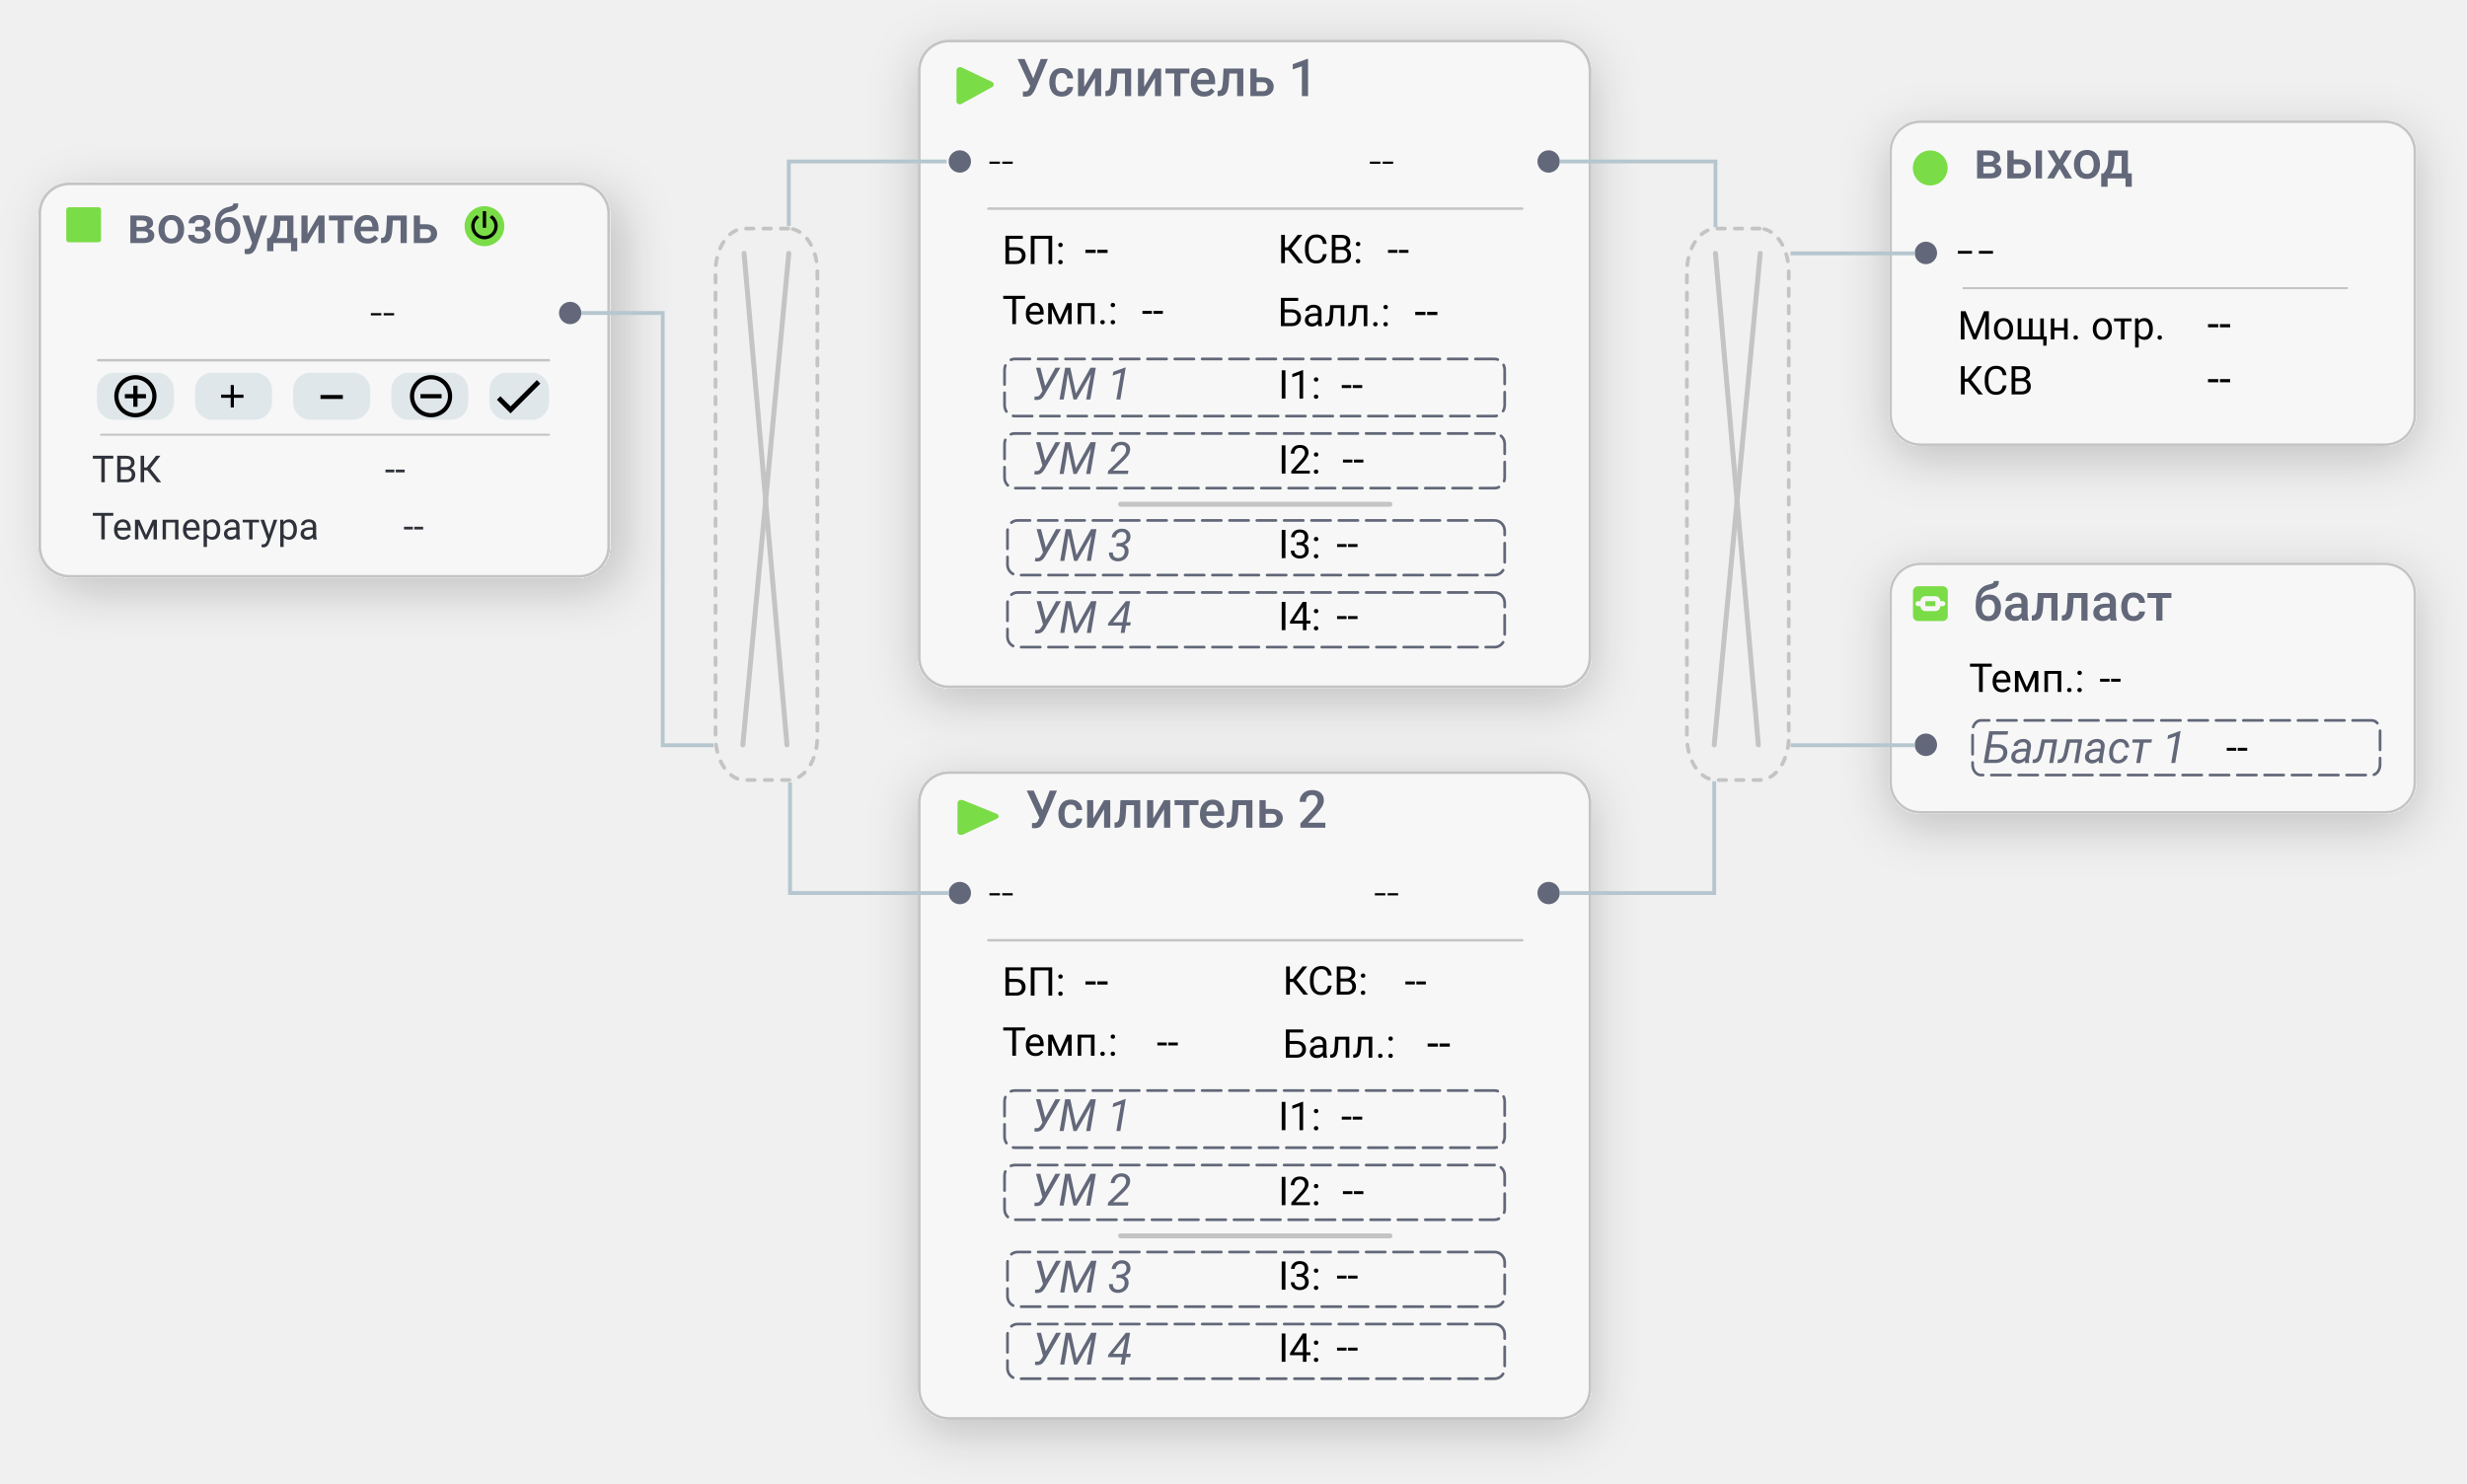
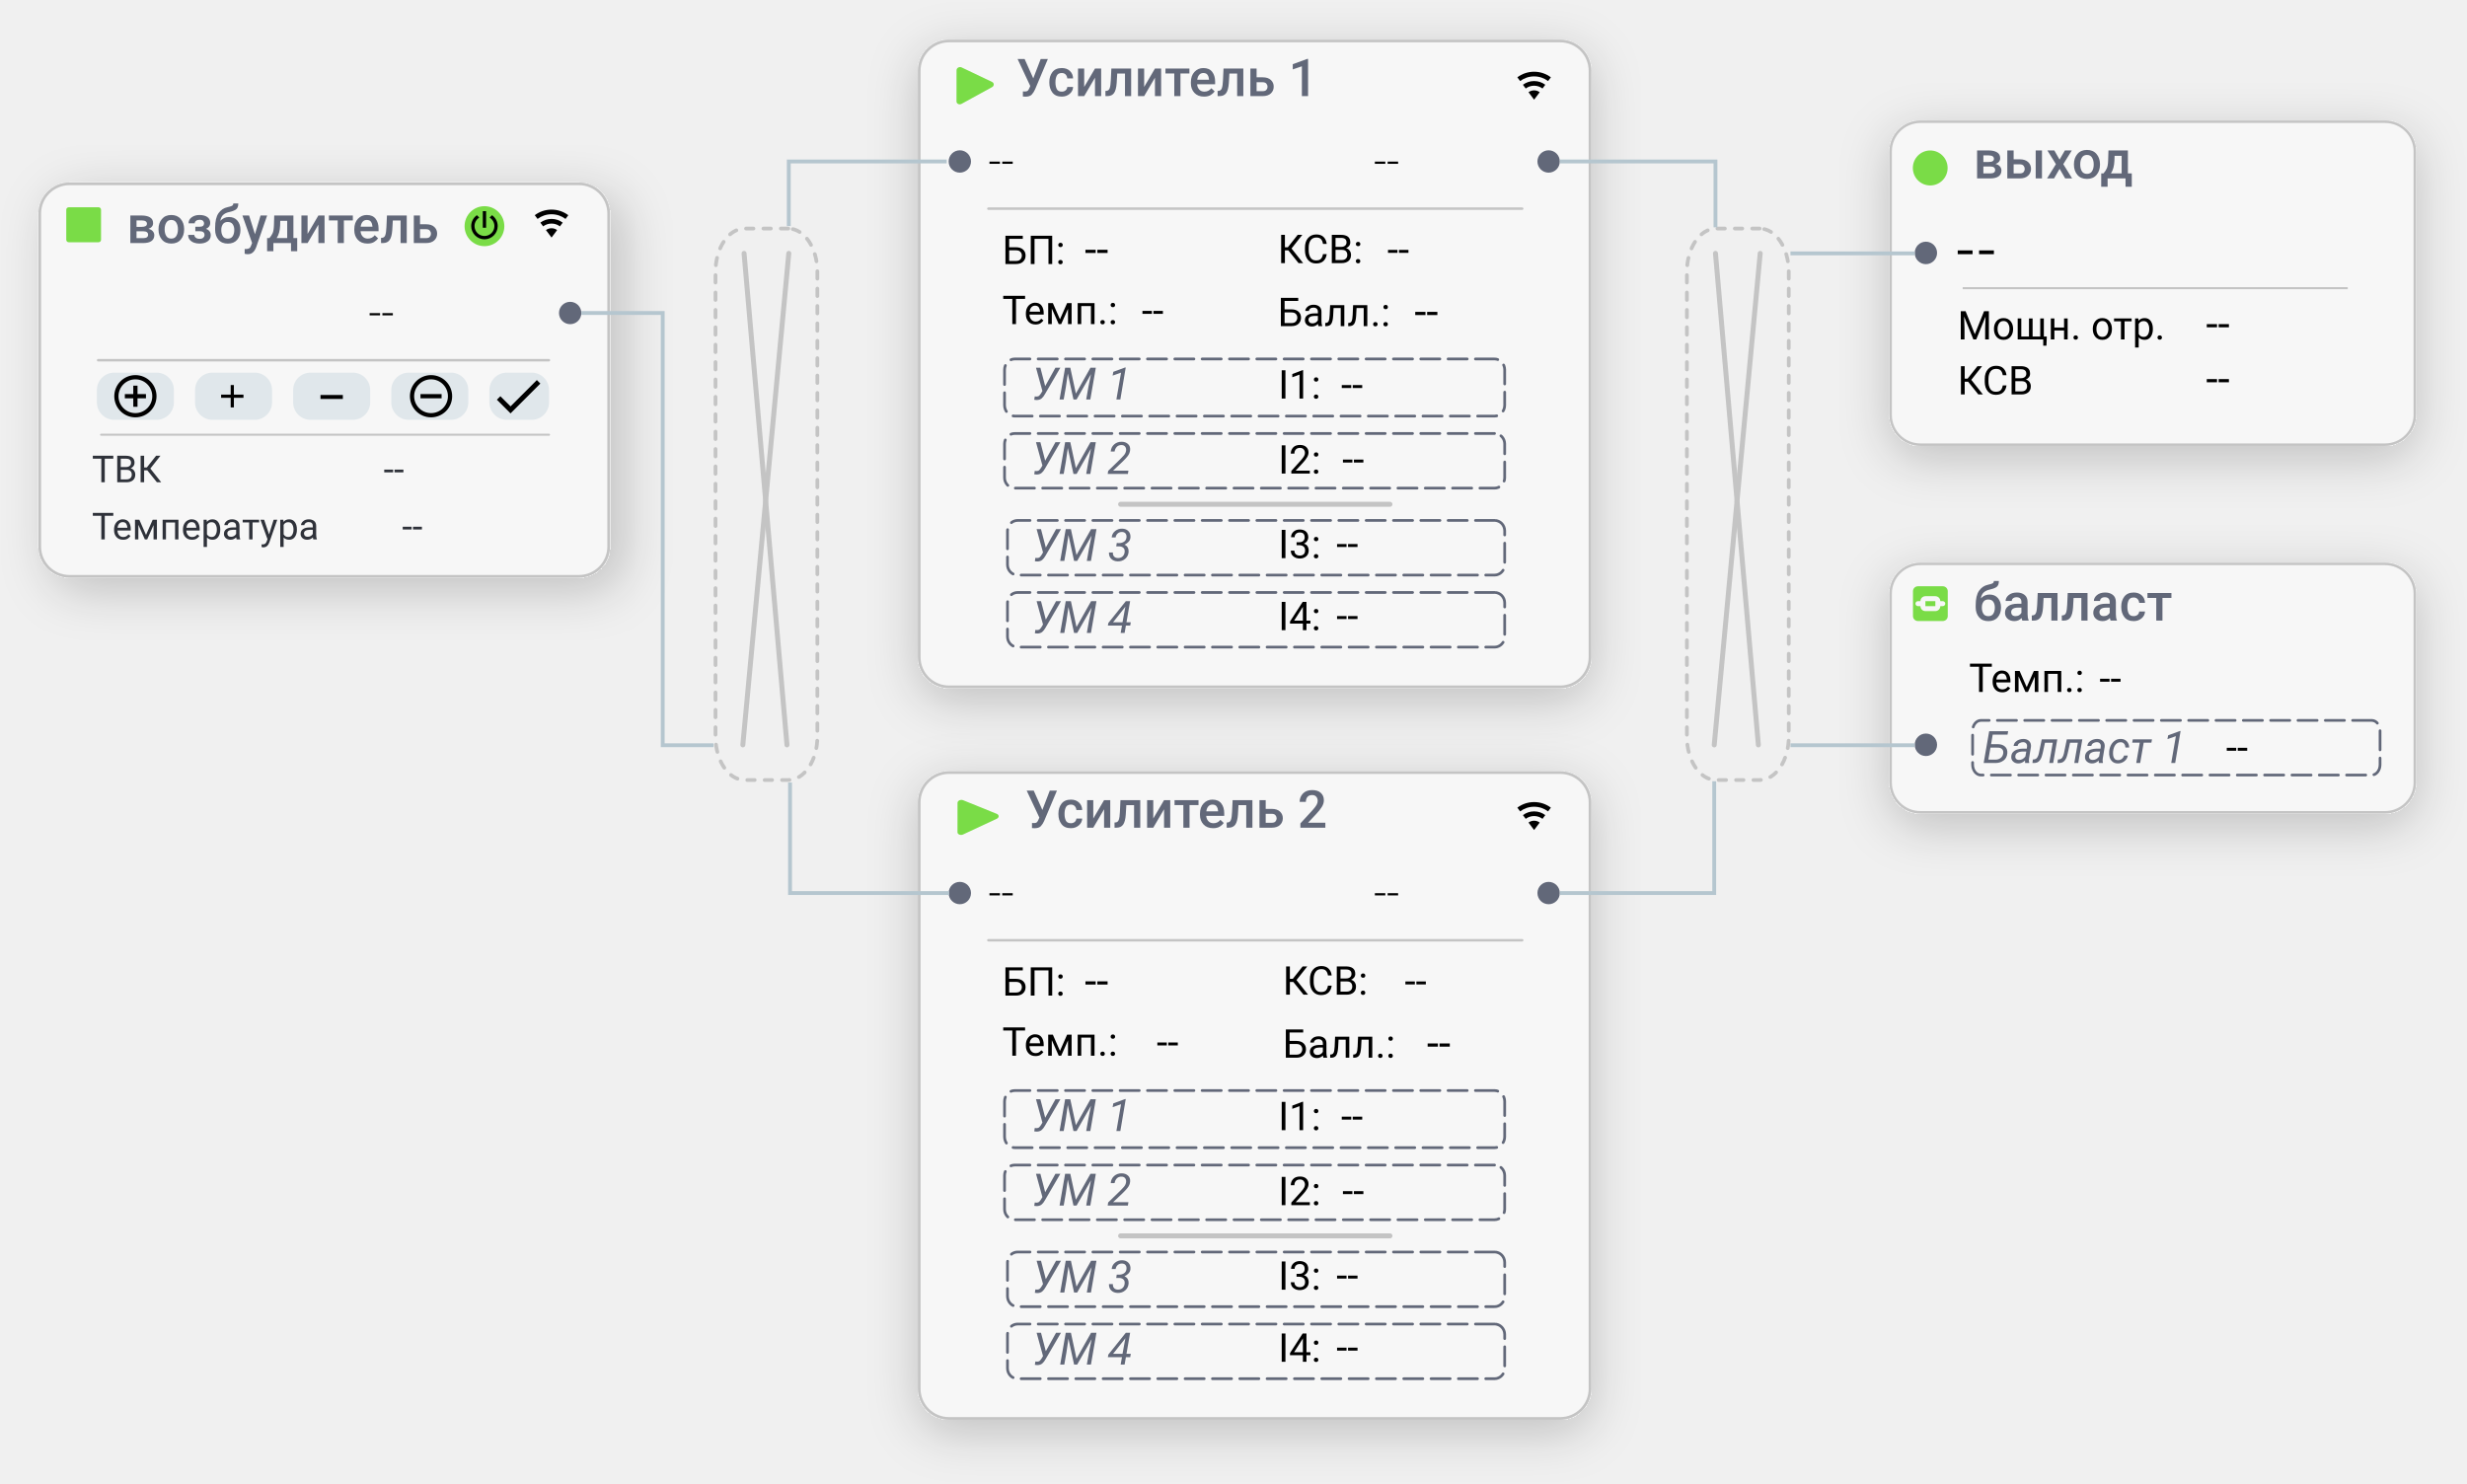
<svg xmlns="http://www.w3.org/2000/svg" xmlns:xlink="http://www.w3.org/1999/xlink" id="svg74" fill="none" version="1.1" viewBox="0 0 993 597">
  <defs>
    <path id="rect18" fill="#fff" fill-opacity=".01" d="M0 0H246.32V23H0z" />
  </defs>
  <g id="block_control_st_1000">
    <g id="layer_1">
      <g id="exiter">
        <g id="Rectangle 12" filter="url(#filter0_d_214_293)">
          <rect id="rect1" width="229" height="158" x="16" y="74" fill="#F7F7F7" rx="12" />
          <rect id="rect2" width="229" height="158" x="16" y="74" stroke="#C4C4C4" stroke-width="1.08" rx="12" />
        </g>
        <g id="Frame 9">
          <g id="Frame 16">
            <text xml:space="preserve" id="exiter_channel_num_label" fill="#2F323A" font-family="Roboto" font-size="15" letter-spacing="0em" style="white-space:pre">
              <tspan id="tspan2" x="37" y="194.13">ТВК</tspan>
            </text>
-             <g id="exiter_channel_num_val_wrap_text">
-               <text xml:space="preserve" id="exiter_channel_num_value" x="16.22" y="0" fill="#2f323a" font-family="Roboto" font-size="15" letter-spacing="0em" style="text-align:end;white-space:pre" text-anchor="end">
-                 <tspan id="tspan3" x="218.98" y="194.13" style="text-align:end" text-anchor="end">--</tspan>
+             <g id="exiter_channel_num_val_wrap_number">
+               <text xml:space="preserve" id="exiter_channel_num_value" x="15.72" y="0" fill="#2f323a" font-family="Roboto" font-size="15" letter-spacing="0em" style="text-align:end;white-space:pre" text-anchor="end">
+                 <tspan id="tspan3" x="218.48" y="194.13" style="text-align:end" text-anchor="end">--</tspan>
              </text>
            </g>
          </g>
          <g id="Frame 14" font-family="Roboto" font-size="15" letter-spacing="0em">
            <text xml:space="preserve" id="exiter_temp_label" fill="#2F323A" style="white-space:pre">
              <tspan id="tspan4" x="37" y="217.13">Температура</tspan>
            </text>
-             <text xml:space="preserve" id="exiter_temp_value" x="16.22" y="0" fill="#2f323a" style="text-align:end;white-space:pre" text-anchor="end">
-               <tspan id="tspan5" x="218.98" y="217.13" style="text-align:end" text-anchor="end">--</tspan>
+             <text xml:space="preserve" id="exiter_temp_value" x="15.72" y="0" fill="#2f323a" style="text-align:end;white-space:pre" text-anchor="end">
+               <tspan id="tspan5" x="218.48" y="217.13" style="text-align:end" text-anchor="end">--</tspan>
            </text>
          </g>
        </g>
        <g id="Frame 34">
          <g id="Frame 12">
            <path id="rect5" fill="#fff" fill-opacity=".01" d="M0 0H208V23H0z" transform="translate(26 114.5)" />
-             <text xml:space="preserve" id="exiter_output_pwr_value" x="17.86" y="0" fill="#000" font-family="Roboto" font-size="18" font-stretch="normal" font-style="normal" font-variant="normal" font-weight="300" letter-spacing="0" style="text-align:end;white-space:pre;-inkscape-font-specification:&quot;Roboto, Light&quot;;font-variant-ligatures:normal;font-variant-caps:normal;font-variant-numeric:normal;font-variant-east-asian:normal" text-anchor="end">
-               <tspan id="tspan6" x="216.16" y="132.15" font-family="Roboto" font-size="18" font-stretch="normal" font-style="normal" font-variant="normal" font-weight="300" style="text-align:end;-inkscape-font-specification:&quot;Roboto, Light&quot;;font-variant-ligatures:normal;font-variant-caps:normal;font-variant-numeric:normal;font-variant-east-asian:normal" text-anchor="end">--</tspan>
+             <text xml:space="preserve" id="exiter_output_pwr_value" x="17.36" y="0" fill="#000" font-family="Roboto" font-size="18" font-weight="300" letter-spacing="0em" style="text-align:end;white-space:pre" text-anchor="end">
+               <tspan id="tspan6" x="215.66" y="132.15" style="text-align:end" text-anchor="end">--</tspan>
            </text>
            <g id="Ellipse 4">
              <circle id="Ellipse 4_2" cx="229.5" cy="126" r="4.5" fill="#626879" />
            </g>
          </g>
        </g>
        <path id="Vector 4" stroke="#C4C4C4" stroke-linecap="round" d="M39.5 145H220.947" />
        <g id="exiter_control_buttons">
          <g id="path8984">
            <path id="path6" fill="#C4C4C4" d="M40.685 175H221H40.685Z" />
            <path id="path7" stroke="#C4C4C4" stroke-linecap="round" stroke-width=".81" d="M40.685 175H221" />
          </g>
          <g id="Frame 43">
            <g id="exiter_plus_big_step_val_button">
              <rect id="Rectangle 21" width="31" height="19" x="39" y="150" fill="#E0E7EB" rx="7" />
              <path id="Vector" fill="#000" d="M54.5 166.3C50.752 166.3 47.7 163.248 47.7 159.5C47.7 155.752 50.752 152.7 54.5 152.7C58.248 152.7 61.3 155.752 61.3 159.5C61.3 163.248 58.248 166.3 54.5 166.3ZM54.5 151C53.384 151 52.279 151.22 51.247 151.647C50.216 152.074 49.279 152.7 48.49 153.49C46.895 155.084 46 157.246 46 159.5C46 161.754 46.895 163.916 48.49 165.51C49.279 166.3 50.216 166.926 51.247 167.353C52.279 167.78 53.384 168 54.5 168C56.754 168 58.916 167.104 60.51 165.51C62.105 163.916 63 161.754 63 159.5C63 158.384 62.78 157.278 62.353 156.247C61.926 155.216 61.3 154.279 60.51 153.49C59.721 152.7 58.784 152.074 57.753 151.647C56.721 151.22 55.616 151 54.5 151ZM55.35 155.25H53.65V158.65H50.25V160.35H53.65V163.75H55.35V160.35H58.75V158.65H55.35V155.25Z" />
            </g>
            <g id="exiter_plus_small_step_val_button">
              <rect id="Rectangle 21_2" width="31" height="19" x="78.5" y="150" fill="#E0E7EB" rx="7" />
              <path id="Vector_2" fill="#000" d="M98 160.143H94.143V164H92.857V160.143H89V158.857H92.857V155H94.143V158.857H98V160.143Z" />
            </g>
            <g id="exiter_minus_small_step_val_button">
              <rect id="Rectangle 21_3" width="31" height="19" x="118" y="150" fill="#E0E7EB" rx="7" />
              <path id="Vector_3" fill="#000" d="M138 160.6H129V159H138V160.6Z" />
            </g>
            <g id="exiter_minus_big_step_val_button">
              <rect id="Rectangle 21_4" width="31" height="19" x="157.5" y="150" fill="#E0E7EB" rx="7" />
              <path id="Vector_4" fill="#000" d="M173.5 166.3C169.752 166.3 166.7 163.248 166.7 159.5C166.7 155.752 169.752 152.7 173.5 152.7C177.248 152.7 180.3 155.752 180.3 159.5C180.3 163.248 177.248 166.3 173.5 166.3ZM173.5 151C172.384 151 171.278 151.22 170.247 151.647C169.216 152.074 168.279 152.7 167.49 153.49C165.896 155.084 165 157.246 165 159.5C165 161.754 165.896 163.916 167.49 165.51C168.279 166.3 169.216 166.926 170.247 167.353C171.278 167.78 172.384 168 173.5 168C175.754 168 177.916 167.104 179.51 165.51C181.104 163.916 182 161.754 182 159.5C182 158.384 181.78 157.278 181.353 156.247C180.926 155.216 180.3 154.279 179.51 153.49C178.721 152.7 177.784 152.074 176.753 151.647C175.722 151.22 174.616 151 173.5 151ZM169.25 160.35H177.75V158.65H169.25" />
            </g>
            <g id="exiter_save_val_button">
              <rect id="Rectangle 21_5" width="24" height="19" x="197" y="150" fill="#E0E7EB" rx="7" />
              <path id="Vector_5" fill="#000" d="M217.5 154.41L205.5 166.41L200 160.91L201.41 159.5L205.5 163.58L216.09 153L217.5 154.41Z" />
            </g>
          </g>
        </g>
        <g id="Frame 5">
          <text xml:space="preserve" id="Ð²Ð¾Ð·Ð±ÑÐ´Ð¸ÑÐµÐ»Ñ" fill="#626879" font-family="Roboto" font-size="21" font-stretch="normal" font-style="normal" font-variant="normal" font-weight="500" letter-spacing="0em" style="white-space:pre;-inkscape-font-specification:&quot;Roboto, Medium&quot;;font-variant-ligatures:normal;font-variant-caps:all-small-caps;font-variant-numeric:normal;font-variant-east-asian:normal">
            <tspan id="tspan7" x="51" y="97.84" font-family="Roboto" font-size="21" font-stretch="normal" font-style="normal" font-variant="normal" font-weight="500" style="-inkscape-font-specification:&quot;Roboto, Medium&quot;;font-variant-ligatures:normal;font-variant-caps:all-small-caps;font-variant-numeric:normal;font-variant-east-asian:normal">возбудитель</tspan>
          </text>
          <path id="exiter_device_icon" fill="#7ADC47" d="M39.67 83.437H27.67C27.118 83.437 26.67 83.888 26.67 84.443V96.515C26.67 97.071 27.118 97.521 27.67 97.521H39.67C40.222 97.521 40.67 97.071 40.67 96.515V84.443C40.67 83.888 40.222 83.437 39.67 83.437Z" />
          <g id="exiter_power_button" clip-path="url(#clip0_214_293)">
            <path id="power_btn_cover" fill="#7ADC47" d="M195 99.096C199.418 99.096 203 95.493 203 91.048C203 86.603 199.418 83 195 83C190.582 83 187 86.603 187 91.048C187 95.493 190.582 99.096 195 99.096Z" />
            <path id="Vector_6" fill="#000" d="M198.04 86.627L197.073 87.593C198.227 88.293 199 89.553 199 91C199 92.061 198.579 93.078 197.828 93.828C197.078 94.579 196.061 95 195 95C193.939 95 192.922 94.579 192.172 93.828C191.421 93.078 191 92.061 191 91C191 89.553 191.773 88.293 192.92 87.587L191.96 86.627C190.573 87.587 189.667 89.187 189.667 91C189.667 92.415 190.229 93.771 191.229 94.771C192.229 95.771 193.585 96.333 195 96.333C196.414 96.333 197.771 95.771 198.771 94.771C199.771 93.771 200.333 92.415 200.333 91C200.333 89.187 199.427 87.587 198.04 86.627ZM195.667 85H194.333V91.667H195.667" />
+           </g>
+           <g id="exiter_check_amp_network_button" transform="translate(-395.5 55.5)">
+             <path id="Vector_7-6" fill="#000" d="m 617.5,40.125 2.25,-3 c -0.625,-0.469 -1.406,-0.75 -2.25,-0.75 -0.844,0 -1.625,0.281 -2.25,0.75 z m 0,-11.25 c -2.531,0 -4.869,0.838 -6.75,2.25 l 1.125,1.5 c 1.562,-1.175 3.512,-1.875 5.625,-1.875 2.112,0 4.062,0.7 5.625,1.875 l 1.125,-1.5 c -1.881,-1.413 -4.219,-2.25 -6.75,-2.25 z m 0,3.75 c -1.688,0 -3.244,0.556 -4.5,1.5 l 1.125,1.5 c 0.937,-0.706 2.106,-1.125 3.375,-1.125 1.269,0 2.437,0.419 3.375,1.125 l 1.125,-1.5 c -1.256,-0.944 -2.813,-1.5 -4.5,-1.5 z" />
          </g>
        </g>
      </g>
      <g id="adder" stroke="#C4C4C4" stroke-linecap="round">
        <path id="Rectangle 1" stroke-dasharray="3 4" stroke-linejoin="round" stroke-width="1.5" d="M708.286 92H690.714C684.245 92 679 99.796 679 109.412V296.588C679 306.204 684.245 314 690.714 314H708.286C714.755 314 720 306.204 720 296.588V109.412C720 99.796 714.755 92 708.286 92Z" />
        <path id="Vector 1" stroke-width="2" d="M690 299.858L708.5 102" />
        <path id="Vector 2" stroke-width="2" d="M690.5 102L707.764 299.858" />
      </g>
      <g id="adder_2" stroke="#C4C4C4" stroke-linecap="round">
        <path id="Rectangle 1_2" stroke-dasharray="3 4" stroke-linejoin="round" stroke-width="1.5" d="M317.286 92H299.714C293.245 92 288 99.796 288 109.412V296.588C288 306.204 293.245 314 299.714 314H317.286C323.755 314 329 306.204 329 296.588V109.412C329 99.796 323.755 92 317.286 92Z" />
        <path id="Vector 1_2" stroke-width="2" d="M299 299.858L317.5 102" />
        <path id="Vector 2_2" stroke-width="2" d="M299.5 102L316.764 299.858" />
      </g>
      <g id="output" filter="url(#filter1_d_214_293)">
        <path id="rect8952" fill="#F7F7F7" stroke="#C4C4C4" d="M960 49H773C766.373 49 761 54.373 761 61V167C761 173.627 766.373 179 773 179H960C966.627 179 972 173.627 972 167V61C972 54.373 966.627 49 960 49Z" />
        <g id="g8960">
          <path id="output_device_icon" fill="#7ADC47" d="M776.942 74.656C780.808 74.656 783.942 71.503 783.942 67.614C783.942 63.725 780.808 60.572 776.942 60.572C773.076 60.572 769.942 63.725 769.942 67.614C769.942 71.503 773.076 74.656 776.942 74.656Z" />
          <text xml:space="preserve" id="text8958" fill="#626879" font-family="Roboto" font-size="21.33" font-weight="500" letter-spacing="0em" style="white-space:pre">
            <tspan id="tspan8" x="794.32" y="71.82">выход</tspan>
          </text>
        </g>
        <g id="g8982">
          <g id="g8970">
            <path id="circle8962" fill="#626879" d="M775.2 106.344C777.685 106.344 779.7 104.317 779.7 101.817C779.7 99.317 777.685 97.29 775.2 97.29C772.715 97.29 770.7 99.317 770.7 101.817C770.7 104.317 772.715 106.344 775.2 106.344Z" />
-             <text xml:space="preserve" id="output_input_pwr_value" fill="#000" font-family="Inter" font-size="18.67" font-stretch="normal" font-style="normal" font-variant="normal" font-weight="300" letter-spacing="0" style="white-space:pre;-inkscape-font-specification:&quot;Inter, Light&quot;;font-variant-ligatures:normal;font-variant-caps:normal;font-variant-numeric:normal;font-variant-east-asian:normal">
-               <tspan id="tspan9" x="786.7" y="107.36" font-family="Inter" font-size="18.67" font-stretch="normal" font-style="normal" font-variant="normal" font-weight="300" style="-inkscape-font-specification:&quot;Inter, Light&quot;;font-variant-ligatures:normal;font-variant-caps:normal;font-variant-numeric:normal;font-variant-east-asian:normal">--</tspan>
+             <text xml:space="preserve" id="output_input_pwr_value" fill="#000" font-family="Inter" font-size="18.67" letter-spacing="0em" style="white-space:pre">
+               <tspan id="tspan9" x="786.7" y="107.36">--</tspan>
            </text>
          </g>
        </g>
        <g id="path8984_2">
          <path id="path9" fill="#C4C4C4" d="M790 116H945H790Z" />
          <path id="path10" stroke="#C4C4C4" stroke-width=".81" d="M790 116H945" />
        </g>
        <g id="g8994" fill="#000" font-family="Roboto" letter-spacing="0em">
-           <text xml:space="preserve" id="output_refl_pwr_value" x="17.42" y="0" font-size="17.33" style="text-align:end;white-space:pre" text-anchor="end">
-             <tspan id="tspan10" x="945.29" y="136.35" style="text-align:end" text-anchor="end">--</tspan>
+           <text xml:space="preserve" id="output_refl_pwr_value" x="16.92" y="0" font-size="17.33" style="text-align:end;white-space:pre" text-anchor="end">
+             <tspan id="tspan10" x="944.79" y="136.35" style="text-align:end" text-anchor="end">--</tspan>
          </text>
          <text xml:space="preserve" id="text8992" font-size="16" style="white-space:pre">
            <tspan id="tspan11" x="787.91" y="136.65">Мощн. отр.</tspan>
          </text>
        </g>
        <g id="g9004" fill="#000" font-family="Roboto" letter-spacing="0em">
-           <text xml:space="preserve" id="output_swr_value" x="17.42" y="0" font-size="17.33" style="text-align:end;white-space:pre" text-anchor="end">
-             <tspan id="tspan12" x="945.29" y="158.48" style="text-align:end" text-anchor="end">--</tspan>
+           <text xml:space="preserve" id="output_swr_value" x="16.92" y="0" font-size="17.33" style="text-align:end;white-space:pre" text-anchor="end">
+             <tspan id="tspan12" x="944.79" y="158.48" style="text-align:end" text-anchor="end">--</tspan>
          </text>
          <text xml:space="preserve" id="text9002" font-size="16" style="white-space:pre">
            <tspan id="tspan13" x="787.91" y="158.78">КСВ</tspan>
          </text>
        </g>
      </g>
      <g id="ballast_group" filter="url(#filter2_d_214_293)">
        <path id="rect8952_2" fill="#F7F7F7" stroke="#C4C4C4" d="M960 227H773C766.373 227 761 232.373 761 239V315C761 321.627 766.373 327 773 327H960C966.627 327 972 321.627 972 315V239C972 232.373 966.627 227 960 227Z" />
        <g id="g10081-8" fill="#000" font-family="Roboto" font-size="16" letter-spacing="0em">
          <text xml:space="preserve" id="pwr_output_value-0" style="white-space:pre">
            <tspan id="tspan14" x="792.55" y="278.54">Темп.:</tspan>
          </text>
          <text xml:space="preserve" id="ballast_group_temp_value" style="white-space:pre">
            <tspan id="tspan15" x="845.01" y="278.67">--</tspan>
          </text>
        </g>
        <g id="amplifier_2_display">
          <text xml:space="preserve" id="text7925-5-1-9" fill="#626879" font-family="Roboto" font-size="18" font-style="italic" letter-spacing="0em" style="white-space:pre">
            <tspan id="tspan16" x="798" y="307.15">Балласт 1</tspan>
          </text>
          <path id="rect6-8" stroke="#626879" stroke-dasharray="7.7 3.3" stroke-linecap="round" stroke-linejoin="round" stroke-width="1.1" d="M954.668 290H797.332C795.492 290 794 291.877 794 294.191V307.809C794 310.123 795.492 312 797.332 312H954.668C956.508 312 958 310.123 958 307.809V294.191C958 291.877 956.508 290 954.668 290Z" />
          <g id="g6-1">
            <text xml:space="preserve" id="ballast_group_ballast_1_value" fill="#000" font-family="Roboto" font-size="16" letter-spacing="0em" style="white-space:pre">
              <tspan id="tspan17" x="896" y="306.47">--</tspan>
            </text>
          </g>
        </g>
        <g id="g8960_2">
-           <text xml:space="preserve" id="text8958_2" fill="#626879" font-family="Roboto" font-size="21" font-stretch="normal" font-style="normal" font-variant="normal" font-weight="500" letter-spacing="0" style="white-space:pre;-inkscape-font-specification:&quot;Roboto, Medium&quot;;font-variant-ligatures:normal;font-variant-caps:all-small-caps;font-variant-numeric:normal;font-variant-east-asian:normal">
+           <text xml:space="preserve" id="text8958_2" fill="#626879" font-family="Roboto" font-size="21" font-stretch="normal" font-style="normal" font-variant="normal" font-weight="500" letter-spacing="0em" style="white-space:pre;-inkscape-font-specification:&quot;Roboto, Medium&quot;;font-variant-ligatures:normal;font-variant-caps:all-small-caps;font-variant-numeric:normal;font-variant-east-asian:normal">
            <tspan id="tspan18" x="794.32" y="249.82" font-family="Roboto" font-size="21" font-stretch="normal" font-style="normal" font-variant="normal" font-weight="500" style="-inkscape-font-specification:&quot;Roboto, Medium&quot;;font-variant-ligatures:normal;font-variant-caps:all-small-caps;font-variant-numeric:normal;font-variant-east-asian:normal">балласт</tspan>
          </text>
          <path id="ballast_group_device_icon" fill="#7ADC47" fill-rule="evenodd" d="M772 236C770.895 236 770 236.895 770 238V248C770 249.105 770.895 250 772 250H782C783.105 250 784 249.105 784 248V238C784 236.895 783.105 236 782 236H772ZM775 240C773.895 240 773 240.895 773 242H772C771.448 242 771 242.448 771 243C771 243.552 771.448 244 772 244H773C773 245.105 773.895 246 775 246H779C780.105 246 781 245.105 781 244H782C782.552 244 783 243.552 783 243C783 242.448 782.552 242 782 242H781C781 240.895 780.105 240 779 240H775ZM775 242H779V244H775V242Z" clip-rule="evenodd" />
        </g>
        <g id="g8982_2">
          <g id="g8970_2">
            <path id="circle8962_2" fill="#626879" d="M775.2 304.344C777.685 304.344 779.7 302.318 779.7 299.817C779.7 297.317 777.685 295.291 775.2 295.291C772.715 295.291 770.7 297.317 770.7 299.817C770.7 302.318 772.715 304.344 775.2 304.344Z" />
          </g>
        </g>
      </g>
      <g id="amplifier_group_1" filter="url(#filter3_d_214_293)">
        <path id="graph_container-6" fill="#F7F7F7" stroke="#C4C4C4" stroke-linecap="round" stroke-linejoin="round" stroke-width="1.08" d="M382 16.5H628C634.627 16.5 640 21.873 640 28.5V264.5C640 271.127 634.627 276.5 628 276.5H382C375.373 276.5 370 271.127 370 264.5V28.5C370 21.873 375.373 16.5 382 16.5Z" />
        <path id="Vector 5" stroke="#C4C4C4" stroke-linecap="round" stroke-width="2" d="M451.053 203H559.477" />
        <g id="Frame 12_2">
          <use xlink:href="#rect18" fill-opacity=".01" transform="translate(381.84 53.5)" />
          <text xml:space="preserve" id="amplifier_group_1_input_pwr_value" fill="#000" font-family="Roboto" font-size="18" font-weight="300" letter-spacing="0em" style="white-space:pre">
            <tspan id="tspan19" x="397.84" y="71.15">--</tspan>
          </text>
-           <text xml:space="preserve" id="amplifier_group_1_output_pwr_value" x="17.36" y="0" fill="#000" font-family="Roboto" font-size="18" font-weight="300" letter-spacing="0em" style="text-align:end;white-space:pre" text-anchor="end">
-             <tspan id="tspan20" x="609.51" y="71.15" style="text-align:end" text-anchor="end">--</tspan>
+           <text xml:space="preserve" id="amplifier_group_1_output_pwr_value" x="19.36" y="0" fill="#000" font-family="Roboto" font-size="18" font-weight="300" letter-spacing="0em" style="text-align:end;white-space:pre" text-anchor="end">
+             <tspan id="tspan20" x="611.51" y="71.15" style="text-align:end" text-anchor="end">--</tspan>
          </text>
          <g id="Ellipse 4_3">
            <circle id="Ellipse 4_4" cx="386.34" cy="65" r="4.5" fill="#626879" />
          </g>
          <g id="Ellipse 4_5">
            <circle id="Ellipse 4_6" cx="623.34" cy="65" r="4.5" fill="#626879" />
          </g>
        </g>
        <path id="Vector 4_2" stroke="#C4C4C4" stroke-linecap="round" d="M397.829 84H612.701" />
        <g id="amplifier_1_display">
          <text xml:space="preserve" id="text7925-5-1" fill="#626879" font-family="Roboto" font-size="18" font-style="italic" letter-spacing="0em" style="white-space:pre">
            <tspan id="tspan21" x="415" y="160.81">УМ 1</tspan>
          </text>
          <path id="rect6" stroke="#626879" stroke-dasharray="7.7 3.3" stroke-linecap="round" stroke-linejoin="round" stroke-width="1.1" d="M601.568 144.5H408.432C406.173 144.5 404.342 146.462 404.342 148.882V163.118C404.342 165.538 406.173 167.5 408.432 167.5H601.568C603.827 167.5 605.658 165.538 605.658 163.118V148.882C605.658 146.462 603.827 144.5 601.568 144.5Z" />
          <g id="g6" fill="#000" font-family="Roboto" font-size="16" letter-spacing="0em">
            <text xml:space="preserve" id="amplifier_group_1_current_1_label" style="white-space:pre">
              <tspan id="tspan22" x="514.47" y="160.44">I1:</tspan>
            </text>
            <text xml:space="preserve" id="amplifier_group_1_current_1_value" style="white-space:pre">
              <tspan id="tspan23" x="539.78" y="160.45">--</tspan>
            </text>
          </g>
        </g>
        <g id="amplifier_2_display_2">
          <text xml:space="preserve" id="text7925-5-1-9_2" fill="#626879" font-family="Roboto" font-size="18" font-style="italic" letter-spacing="0em" style="white-space:pre">
            <tspan id="tspan24" x="415" y="190.8">УМ 2</tspan>
          </text>
          <path id="rect6-8_2" stroke="#626879" stroke-dasharray="7.7 3.3" stroke-linecap="round" stroke-linejoin="round" stroke-width="1.1" d="M601.568 174.5H408.432C406.173 174.5 404.342 176.377 404.342 178.691V192.309C404.342 194.623 406.173 196.5 408.432 196.5H601.568C603.827 196.5 605.658 194.623 605.658 192.309V178.691C605.658 176.377 603.827 174.5 601.568 174.5Z" />
          <g id="g6-1_2" fill="#000" font-family="Roboto" font-size="16" letter-spacing="0em">
            <text xml:space="preserve" id="amplifier_group_1_current_2_label" style="white-space:pre">
              <tspan id="tspan25" x="514.47" y="190.64">I2:</tspan>
            </text>
            <text xml:space="preserve" id="amplifier_group_1_current_2_value" style="white-space:pre">
              <tspan id="tspan26" x="540.25" y="190.44">--</tspan>
            </text>
          </g>
        </g>
        <g id="amplifier_3_display">
          <text xml:space="preserve" id="text7925-5-1-0" fill="#626879" font-family="Roboto" font-size="18" font-style="italic" letter-spacing="0em" style="white-space:pre">
            <tspan id="tspan27" x="415.25" y="225.8">УМ 3</tspan>
          </text>
          <path id="rect6-1" stroke="#626879" stroke-dasharray="7.7 3.3" stroke-linecap="round" stroke-linejoin="round" stroke-width="1.1" d="M601.593 209.5H409.592C407.347 209.5 405.526 211.377 405.526 213.691V227.309C405.526 229.623 407.347 231.5 409.592 231.5H601.593C603.838 231.5 605.658 229.623 605.658 227.309V213.691C605.658 211.377 603.838 209.5 601.593 209.5Z" />
          <g id="g6-9" fill="#000" font-family="Roboto" font-size="16" letter-spacing="0em">
            <text xml:space="preserve" id="amplifier_group_1_current_3_label" style="white-space:pre">
              <tspan id="tspan28" x="514.47" y="224.68">I3:</tspan>
            </text>
            <text xml:space="preserve" id="amplifier_group_1_current_3_value" style="white-space:pre">
              <tspan id="tspan29" x="537.89" y="224.44">--</tspan>
            </text>
          </g>
        </g>
        <g id="amplifier_4_display">
          <text xml:space="preserve" id="text7925-5-1-0_2" fill="#626879" font-family="Roboto" font-size="18" font-style="italic" letter-spacing="0em" style="white-space:pre">
            <tspan id="tspan30" x="415.25" y="254.8">УМ 4</tspan>
          </text>
          <path id="rect6-1_2" stroke="#626879" stroke-dasharray="7.7 3.3" stroke-linecap="round" stroke-linejoin="round" stroke-width="1.1" d="M601.593 238.5H409.592C407.347 238.5 405.526 240.377 405.526 242.691V256.309C405.526 258.623 407.347 260.5 409.592 260.5H601.593C603.838 260.5 605.658 258.623 605.658 256.309V242.691C605.658 240.377 603.838 238.5 601.593 238.5Z" />
          <g id="g6-9_2" fill="#000" font-family="Roboto" font-size="16" letter-spacing="0em">
            <text xml:space="preserve" id="amplifier_group_1_current_4_label" style="white-space:pre">
              <tspan id="tspan31" x="514.47" y="253.68">I4:</tspan>
            </text>
            <text xml:space="preserve" id="amplifier_group_1_current_4_value" style="white-space:pre">
              <tspan id="tspan32" x="537.89" y="253.44">--</tspan>
            </text>
          </g>
        </g>
        <g id="amplifier_group_header">
          <text xml:space="preserve" id="text7925-5" fill="#626879" font-family="Roboto" font-size="21" font-stretch="normal" font-style="normal" font-variant="normal" font-weight="500" letter-spacing="0em" style="white-space:pre;-inkscape-font-specification:&quot;Roboto, Medium&quot;;font-variant-ligatures:normal;font-variant-caps:all-small-caps;font-variant-numeric:normal;font-variant-east-asian:normal">
            <tspan id="tspan33" x="409" y="38.69" font-family="Roboto" font-size="21" font-stretch="normal" font-style="normal" font-variant="normal" font-weight="500" style="-inkscape-font-specification:&quot;Roboto, Medium&quot;;font-variant-ligatures:normal;font-variant-caps:all-small-caps;font-variant-numeric:normal;font-variant-east-asian:normal">Усилитель 1</tspan>
          </text>
          <path id="amplifier_group_1_device_icon" fill="#7ADC47" d="M399.322 32.981L387.061 27.138C386.855 27.04 386.62 26.992 386.382 27.001C386.143 27.01 385.909 27.074 385.702 27.188C385.495 27.301 385.323 27.46 385.204 27.648C385.084 27.836 385.02 28.046 385.02 28.258L385 40.841C385 41.053 385.062 41.259 385.181 41.438C385.3 41.618 385.471 41.764 385.678 41.862C385.885 41.961 386.119 42.008 386.357 41.999C386.596 41.99 386.831 41.926 387.038 41.812L399.319 35.072C399.525 34.959 399.697 34.8 399.817 34.612C399.937 34.424 400 34.214 400 34.002C400 33.79 399.938 33.584 399.819 33.405C399.7 33.225 399.529 33.079 399.322 32.981Z" />
+           <g id="amplifier_group_1_check_amp_network_button">
+             <path id="Vector_7" fill="#000" d="M617.5 40.125L619.75 37.125C619.125 36.656 618.344 36.375 617.5 36.375C616.656 36.375 615.875 36.656 615.25 37.125L617.5 40.125ZM617.5 28.875C614.969 28.875 612.631 29.712 610.75 31.125L611.875 32.625C613.437 31.45 615.387 30.75 617.5 30.75C619.612 30.75 621.562 31.45 623.125 32.625L624.25 31.125C622.369 29.712 620.031 28.875 617.5 28.875ZM617.5 32.625C615.812 32.625 614.256 33.181 613 34.125L614.125 35.625C615.062 34.919 616.231 34.5 617.5 34.5C618.769 34.5 619.937 34.919 620.875 35.625L622 34.125C620.744 33.181 619.187 32.625 617.5 32.625Z" />
+           </g>
        </g>
        <g id="amplifier_group_params_display" fill="#000" font-family="Roboto" letter-spacing="0em">
          <g id="g10086-1">
            <text xml:space="preserve" id="pwr_input_value-9" font-size="16" style="white-space:pre">
              <tspan id="tspan34" x="403.42" y="106.28">БП:</tspan>
            </text>
            <text xml:space="preserve" id="amplifier_group_1_voltage_value" font-size="17.33" style="white-space:pre">
              <tspan id="tspan35" x="436.58" y="106.42">--</tspan>
            </text>
          </g>
          <g id="g10081-8_2" font-size="16">
            <text xml:space="preserve" id="pwr_output_value-0_2" style="white-space:pre">
              <tspan id="tspan36" x="514.29" y="105.91">КСВ:</tspan>
            </text>
            <text xml:space="preserve" id="amplifier_group_1_swr_value" style="white-space:pre">
              <tspan id="tspan37" x="558.39" y="106.03">--</tspan>
            </text>
          </g>
          <g id="g10086-1_2">
            <text xml:space="preserve" id="pwr_input_value-9_2" font-size="16" style="white-space:pre">
              <tspan id="tspan38" x="514.29" y="131.28">Балл.:</tspan>
            </text>
            <text xml:space="preserve" id="amplifier_group_1_ballast_value" font-size="17.33" style="white-space:pre">
              <tspan id="tspan39" x="569.32" y="131.42">--</tspan>
            </text>
          </g>
          <g id="g10081-8_3" font-size="16">
            <text xml:space="preserve" id="pwr_output_value-0_3" style="white-space:pre">
              <tspan id="tspan40" x="403.42" y="130.47">Темп.:</tspan>
            </text>
            <text xml:space="preserve" id="amplifier_group_1_temp_value" style="white-space:pre">
              <tspan id="tspan41" x="459.55" y="130.59">--</tspan>
            </text>
          </g>
        </g>
      </g>
      <g id="amplifier_group_2" filter="url(#filter4_d_214_293)">
        <path id="graph_container-6_2" fill="#F7F7F7" stroke="#C4C4C4" stroke-linecap="round" stroke-linejoin="round" stroke-width="1.08" d="M382 311H628C634.627 311 640 316.373 640 323V559C640 565.627 634.627 571 628 571H382C375.373 571 370 565.627 370 559V323C370 316.373 375.373 311 382 311Z" />
        <path id="Vector 5_2" stroke="#C4C4C4" stroke-linecap="round" stroke-width="2" d="M451.053 497.5H559.477" />
        <g id="Frame 12_3">
          <use xlink:href="#rect18" id="rect41" fill-opacity=".01" transform="translate(381.84 348)" />
          <text xml:space="preserve" id="amplifier_group_2_input_pwr_value" fill="#000" font-family="Roboto" font-size="18" font-weight="300" letter-spacing="0em" style="white-space:pre">
            <tspan id="tspan42" x="397.84" y="365.65">--</tspan>
          </text>
          <text xml:space="preserve" id="amplifier_group_2_output_pwr_value" x="19.36" y="0" fill="#000" font-family="Roboto" font-size="18" font-weight="300" letter-spacing="0em" style="text-align:end;white-space:pre" text-anchor="end">
            <tspan id="tspan43" x="611.51" y="365.65" style="text-align:end" text-anchor="end">--</tspan>
          </text>
          <g id="Ellipse 4_7">
            <circle id="Ellipse 4_8" cx="386.34" cy="359.5" r="4.5" fill="#626879" />
          </g>
          <g id="Ellipse 4_9">
            <circle id="Ellipse 4_10" cx="623.34" cy="359.5" r="4.5" fill="#626879" />
          </g>
        </g>
        <path id="Vector 4_3" stroke="#C4C4C4" stroke-linecap="round" d="M397.829 378.5H612.701" />
        <g id="amplifier_1_display_2">
          <text xml:space="preserve" id="text7925-5-1_2" fill="#626879" font-family="Roboto" font-size="18" font-style="italic" letter-spacing="0em" style="white-space:pre">
            <tspan id="tspan44" x="415" y="455.31">УМ 1</tspan>
          </text>
          <path id="rect6_2" stroke="#626879" stroke-dasharray="7.7 3.3" stroke-linecap="round" stroke-linejoin="round" stroke-width="1.1" d="M601.568 439H408.432C406.173 439 404.342 440.962 404.342 443.382V457.618C404.342 460.038 406.173 462 408.432 462H601.568C603.827 462 605.658 460.038 605.658 457.618V443.382C605.658 440.962 603.827 439 601.568 439Z" />
          <g id="g6_2" fill="#000" font-family="Roboto" font-size="16" letter-spacing="0em">
            <text xml:space="preserve" id="amplifier_group_2_current_1_label" style="white-space:pre">
              <tspan id="tspan45" x="514.47" y="454.94">I1:</tspan>
            </text>
            <text xml:space="preserve" id="amplifier_group_2_current_1_value" style="white-space:pre">
              <tspan id="tspan46" x="539.78" y="454.95">--</tspan>
            </text>
          </g>
        </g>
        <g id="amplifier_2_display_3">
          <text xml:space="preserve" id="text7925-5-1-9_3" fill="#626879" font-family="Roboto" font-size="18" font-style="italic" letter-spacing="0em" style="white-space:pre">
            <tspan id="tspan47" x="415" y="485.3">УМ 2</tspan>
          </text>
          <path id="rect6-8_3" stroke="#626879" stroke-dasharray="7.7 3.3" stroke-linecap="round" stroke-linejoin="round" stroke-width="1.1" d="M601.568 469H408.432C406.173 469 404.342 470.877 404.342 473.191V486.809C404.342 489.123 406.173 491 408.432 491H601.568C603.827 491 605.658 489.123 605.658 486.809V473.191C605.658 470.877 603.827 469 601.568 469Z" />
          <g id="g6-1_3" fill="#000" font-family="Roboto" font-size="16" letter-spacing="0em">
            <text xml:space="preserve" id="amplifier_group_2_current_2_label" style="white-space:pre">
              <tspan id="tspan48" x="514.47" y="485.14">I2:</tspan>
            </text>
            <text xml:space="preserve" id="amplifier_group_2_current_2_value" style="white-space:pre">
              <tspan id="tspan49" x="540.25" y="484.94">--</tspan>
            </text>
          </g>
        </g>
        <g id="amplifier_3_display_2">
          <text xml:space="preserve" id="text7925-5-1-0_3" fill="#626879" font-family="Roboto" font-size="18" font-style="italic" letter-spacing="0em" style="white-space:pre">
            <tspan id="tspan50" x="415.25" y="520.3">УМ 3</tspan>
          </text>
          <path id="rect6-1_3" stroke="#626879" stroke-dasharray="7.7 3.3" stroke-linecap="round" stroke-linejoin="round" stroke-width="1.1" d="M601.593 504H409.592C407.347 504 405.526 505.877 405.526 508.191V521.809C405.526 524.123 407.347 526 409.592 526H601.593C603.838 526 605.658 524.123 605.658 521.809V508.191C605.658 505.877 603.838 504 601.593 504Z" />
          <g id="g6-9_3" fill="#000" font-family="Roboto" font-size="16" letter-spacing="0em">
            <text xml:space="preserve" id="amplifier_group_2_current_3_label" style="white-space:pre">
              <tspan id="tspan51" x="514.47" y="519.18">I3:</tspan>
            </text>
            <text xml:space="preserve" id="amplifier_group_2_current_3_value" style="white-space:pre">
              <tspan id="tspan52" x="537.89" y="518.94">--</tspan>
            </text>
          </g>
        </g>
        <g id="amplifier_4_display_2">
          <text xml:space="preserve" id="text7925-5-1-0_2_2" fill="#626879" font-family="Roboto" font-size="18" font-style="italic" letter-spacing="0em" style="white-space:pre">
            <tspan id="tspan53" x="415.25" y="549.3">УМ 4</tspan>
          </text>
          <path id="rect6-1_2_2" stroke="#626879" stroke-dasharray="7.7 3.3" stroke-linecap="round" stroke-linejoin="round" stroke-width="1.1" d="M601.593 533H409.592C407.347 533 405.526 534.877 405.526 537.191V550.809C405.526 553.123 407.347 555 409.592 555H601.593C603.838 555 605.658 553.123 605.658 550.809V537.191C605.658 534.877 603.838 533 601.593 533Z" />
          <g id="g6-9_2_2" fill="#000" font-family="Roboto" font-size="16" letter-spacing="0em">
            <text xml:space="preserve" id="amplifier_group_2_current_4_label" style="white-space:pre">
              <tspan id="tspan54" x="514.47" y="548.18">I4:</tspan>
            </text>
            <text xml:space="preserve" id="amplifier_group_2_current_4_value" style="white-space:pre">
              <tspan id="tspan55" x="537.89" y="547.94">--</tspan>
            </text>
          </g>
        </g>
        <g id="amplifier_group_header_2">
          <text xml:space="preserve" id="text7925-5_2" fill="#626879" font-family="Roboto" font-size="21" font-stretch="normal" font-style="normal" font-variant="normal" font-weight="500" letter-spacing="0em" style="white-space:pre;-inkscape-font-specification:&quot;Roboto, Medium&quot;;font-variant-ligatures:normal;font-variant-caps:all-small-caps;font-variant-numeric:normal;font-variant-east-asian:normal">
            <tspan id="tspan56" x="412.66" y="333.19" font-family="Roboto" font-size="21" font-stretch="normal" font-style="normal" font-variant="normal" font-weight="500" style="-inkscape-font-specification:&quot;Roboto, Medium&quot;;font-variant-ligatures:normal;font-variant-caps:all-small-caps;font-variant-numeric:normal;font-variant-east-asian:normal">Усилитель 2</tspan>
          </text>
          <path id="amplifier_group_2_device_icon" fill="#7ADC47" d="M401.224 327.622L387.673 322.13C387.445 322.037 387.185 321.993 386.922 322.001C386.658 322.009 386.399 322.07 386.17 322.176C385.942 322.283 385.751 322.432 385.62 322.609C385.487 322.786 385.417 322.983 385.417 323.183L385.395 335.011C385.395 335.21 385.463 335.404 385.595 335.572C385.726 335.741 385.916 335.878 386.144 335.97C386.373 336.063 386.631 336.107 386.895 336.099C387.159 336.091 387.419 336.03 387.647 335.924L401.221 329.588C401.449 329.481 401.639 329.332 401.771 329.155C401.904 328.979 401.974 328.781 401.974 328.582C401.974 328.382 401.905 328.189 401.774 328.02C401.642 327.852 401.453 327.715 401.224 327.622Z" />
+           <g id="amplifier_group_2_check_amp_network_button">
+             <path id="Vector_8" fill="#000" d="M617.5 334.125L619.75 331.125C619.125 330.656 618.344 330.375 617.5 330.375C616.656 330.375 615.875 330.656 615.25 331.125L617.5 334.125ZM617.5 322.875C614.969 322.875 612.631 323.712 610.75 325.125L611.875 326.625C613.437 325.45 615.387 324.75 617.5 324.75C619.612 324.75 621.562 325.45 623.125 326.625L624.25 325.125C622.369 323.712 620.031 322.875 617.5 322.875ZM617.5 326.625C615.812 326.625 614.256 327.181 613 328.125L614.125 329.625C615.062 328.919 616.231 328.5 617.5 328.5C618.769 328.5 619.937 328.919 620.875 329.625L622 328.125C620.744 327.181 619.187 326.625 617.5 326.625Z" />
+           </g>
        </g>
        <g id="amplifier_group_params_display_2" fill="#000" font-family="Roboto" letter-spacing="0em">
          <g id="g10086-1_3">
            <text xml:space="preserve" id="pwr_input_value-9_3" font-size="16" style="white-space:pre">
              <tspan id="tspan57" x="403.42" y="400.78">БП:</tspan>
            </text>
            <text xml:space="preserve" id="amplifier_group_2_voltage_value" font-size="17.33" style="white-space:pre">
              <tspan id="tspan58" x="436.58" y="400.92">--</tspan>
            </text>
          </g>
          <g id="g10081-8_4" font-size="16">
            <text xml:space="preserve" id="pwr_output_value-0_4" style="white-space:pre">
              <tspan id="tspan59" x="516.29" y="400.41">КСВ:</tspan>
            </text>
            <text xml:space="preserve" id="amplifier_group_2_swr_value" style="white-space:pre">
              <tspan id="tspan60" x="565.39" y="400.53">--</tspan>
            </text>
          </g>
          <g id="g10086-1_4">
            <text xml:space="preserve" id="pwr_input_value-9_4" font-size="16" style="white-space:pre">
              <tspan id="tspan61" x="516.29" y="425.78">Балл.:</tspan>
            </text>
            <text xml:space="preserve" id="amplifier_group_2_ballast_value" font-size="17.33" style="white-space:pre">
              <tspan id="tspan62" x="574.32" y="425.92">--</tspan>
            </text>
          </g>
          <g id="g10081-8_5" font-size="16">
            <text xml:space="preserve" id="pwr_output_value-0_5" style="white-space:pre">
              <tspan id="tspan63" x="403.42" y="424.97">Темп.:</tspan>
            </text>
            <text xml:space="preserve" id="amplifier_group_2_temp_value" style="white-space:pre">
              <tspan id="tspan64" x="465.55" y="425.09">--</tspan>
            </text>
          </g>
        </g>
      </g>
    </g>
    <g id="layer_2" stroke="#B5C6CF" stroke-width="1.55">
      <path id="path4139" d="M234 126H266.75V300H287.206" />
      <path id="path4139_2" d="M627.914 65H690.5V91.5" />
      <path id="path4139_3" d="M627.895 359.5H690V314.5" />
      <path id="path4139_4" d="M720.68 300H770.711" />
      <path id="path4139_5" d="M720.68 102H770.711" />
      <path id="path4139_6" d="M381.069 65H317.5V91" />
      <path id="path4139_7" d="M382.063 359.5H318V315" />
    </g>
  </g>
  <defs id="defs74">
    <filter id="filter0_d_214_293" width="270.08" height="199.08" x=".46" y="58.46" color-interpolation-filters="sRGB" filterUnits="userSpaceOnUse">
      <feFlood id="feFlood64" flood-opacity="0" result="BackgroundImageFix" />
      <feColorMatrix id="feColorMatrix64" in="SourceAlpha" result="hardAlpha" type="matrix" values="0 0 0 0 0 0 0 0 0 0 0 0 0 0 0 0 0 0 127 0" />
      <feOffset id="feOffset64" dx="5" dy="5" />
      <feGaussianBlur id="feGaussianBlur64" stdDeviation="10" />
      <feComposite id="feComposite64" in2="hardAlpha" operator="out" />
      <feColorMatrix id="feColorMatrix65" type="matrix" values="0 0 0 0 0 0 0 0 0 0 0 0 0 0 0 0 0 0 0.2 0" />
      <feBlend id="feBlend65" in2="BackgroundImageFix" mode="normal" result="effect1_dropShadow_214_293" />
      <feBlend id="feBlend66" in="SourceGraphic" in2="effect1_dropShadow_214_293" mode="normal" result="shape" />
    </filter>
    <filter id="filter1_d_214_293" width="252" height="171" x="740.5" y="33.5" color-interpolation-filters="sRGB" filterUnits="userSpaceOnUse">
      <feFlood id="feFlood66" flood-opacity="0" result="BackgroundImageFix" />
      <feColorMatrix id="feColorMatrix66" in="SourceAlpha" result="hardAlpha" type="matrix" values="0 0 0 0 0 0 0 0 0 0 0 0 0 0 0 0 0 0 127 0" />
      <feOffset id="feOffset66" dy="5" />
      <feGaussianBlur id="feGaussianBlur66" stdDeviation="10" />
      <feComposite id="feComposite66" in2="hardAlpha" operator="out" />
      <feColorMatrix id="feColorMatrix67" type="matrix" values="0 0 0 0 0 0 0 0 0 0 0 0 0 0 0 0 0 0 0.2 0" />
      <feBlend id="feBlend67" in2="BackgroundImageFix" mode="normal" result="effect1_dropShadow_214_293" />
      <feBlend id="feBlend68" in="SourceGraphic" in2="effect1_dropShadow_214_293" mode="normal" result="shape" />
    </filter>
    <filter id="filter2_d_214_293" width="252" height="141" x="740.5" y="211.5" color-interpolation-filters="sRGB" filterUnits="userSpaceOnUse">
      <feFlood id="feFlood68" flood-opacity="0" result="BackgroundImageFix" />
      <feColorMatrix id="feColorMatrix68" in="SourceAlpha" result="hardAlpha" type="matrix" values="0 0 0 0 0 0 0 0 0 0 0 0 0 0 0 0 0 0 127 0" />
      <feOffset id="feOffset68" dy="5" />
      <feGaussianBlur id="feGaussianBlur68" stdDeviation="10" />
      <feComposite id="feComposite68" in2="hardAlpha" operator="out" />
      <feColorMatrix id="feColorMatrix69" type="matrix" values="0 0 0 0 0 0 0 0 0 0 0 0 0 0 0 0 0 0 0.2 0" />
      <feBlend id="feBlend69" in2="BackgroundImageFix" mode="normal" result="effect1_dropShadow_214_293" />
      <feBlend id="feBlend70" in="SourceGraphic" in2="effect1_dropShadow_214_293" mode="normal" result="shape" />
    </filter>
    <filter id="filter3_d_214_293" width="311.08" height="301.08" x="349.46" y=".96" color-interpolation-filters="sRGB" filterUnits="userSpaceOnUse">
      <feFlood id="feFlood70" flood-opacity="0" result="BackgroundImageFix" />
      <feColorMatrix id="feColorMatrix70" in="SourceAlpha" result="hardAlpha" type="matrix" values="0 0 0 0 0 0 0 0 0 0 0 0 0 0 0 0 0 0 127 0" />
      <feOffset id="feOffset70" dy="5" />
      <feGaussianBlur id="feGaussianBlur70" stdDeviation="10" />
      <feComposite id="feComposite70" in2="hardAlpha" operator="out" />
      <feColorMatrix id="feColorMatrix71" type="matrix" values="0 0 0 0 0 0 0 0 0 0 0 0 0 0 0 0 0 0 0.2 0" />
      <feBlend id="feBlend71" in2="BackgroundImageFix" mode="normal" result="effect1_dropShadow_214_293" />
      <feBlend id="feBlend72" in="SourceGraphic" in2="effect1_dropShadow_214_293" mode="normal" result="shape" />
    </filter>
    <filter id="filter4_d_214_293" width="311.08" height="301.08" x="349.46" y="295.46" color-interpolation-filters="sRGB" filterUnits="userSpaceOnUse">
      <feFlood id="feFlood72" flood-opacity="0" result="BackgroundImageFix" />
      <feColorMatrix id="feColorMatrix72" in="SourceAlpha" result="hardAlpha" type="matrix" values="0 0 0 0 0 0 0 0 0 0 0 0 0 0 0 0 0 0 127 0" />
      <feOffset id="feOffset72" dy="5" />
      <feGaussianBlur id="feGaussianBlur72" stdDeviation="10" />
      <feComposite id="feComposite72" in2="hardAlpha" operator="out" />
      <feColorMatrix id="feColorMatrix73" type="matrix" values="0 0 0 0 0 0 0 0 0 0 0 0 0 0 0 0 0 0 0.2 0" />
      <feBlend id="feBlend73" in2="BackgroundImageFix" mode="normal" result="effect1_dropShadow_214_293" />
      <feBlend id="feBlend74" in="SourceGraphic" in2="effect1_dropShadow_214_293" mode="normal" result="shape" />
    </filter>
    <clipPath id="clip0_214_293">
      <path id="rect74" fill="#fff" d="M0 0H16V16H0z" transform="translate(187 83)" />
    </clipPath>
  </defs>
</svg>
